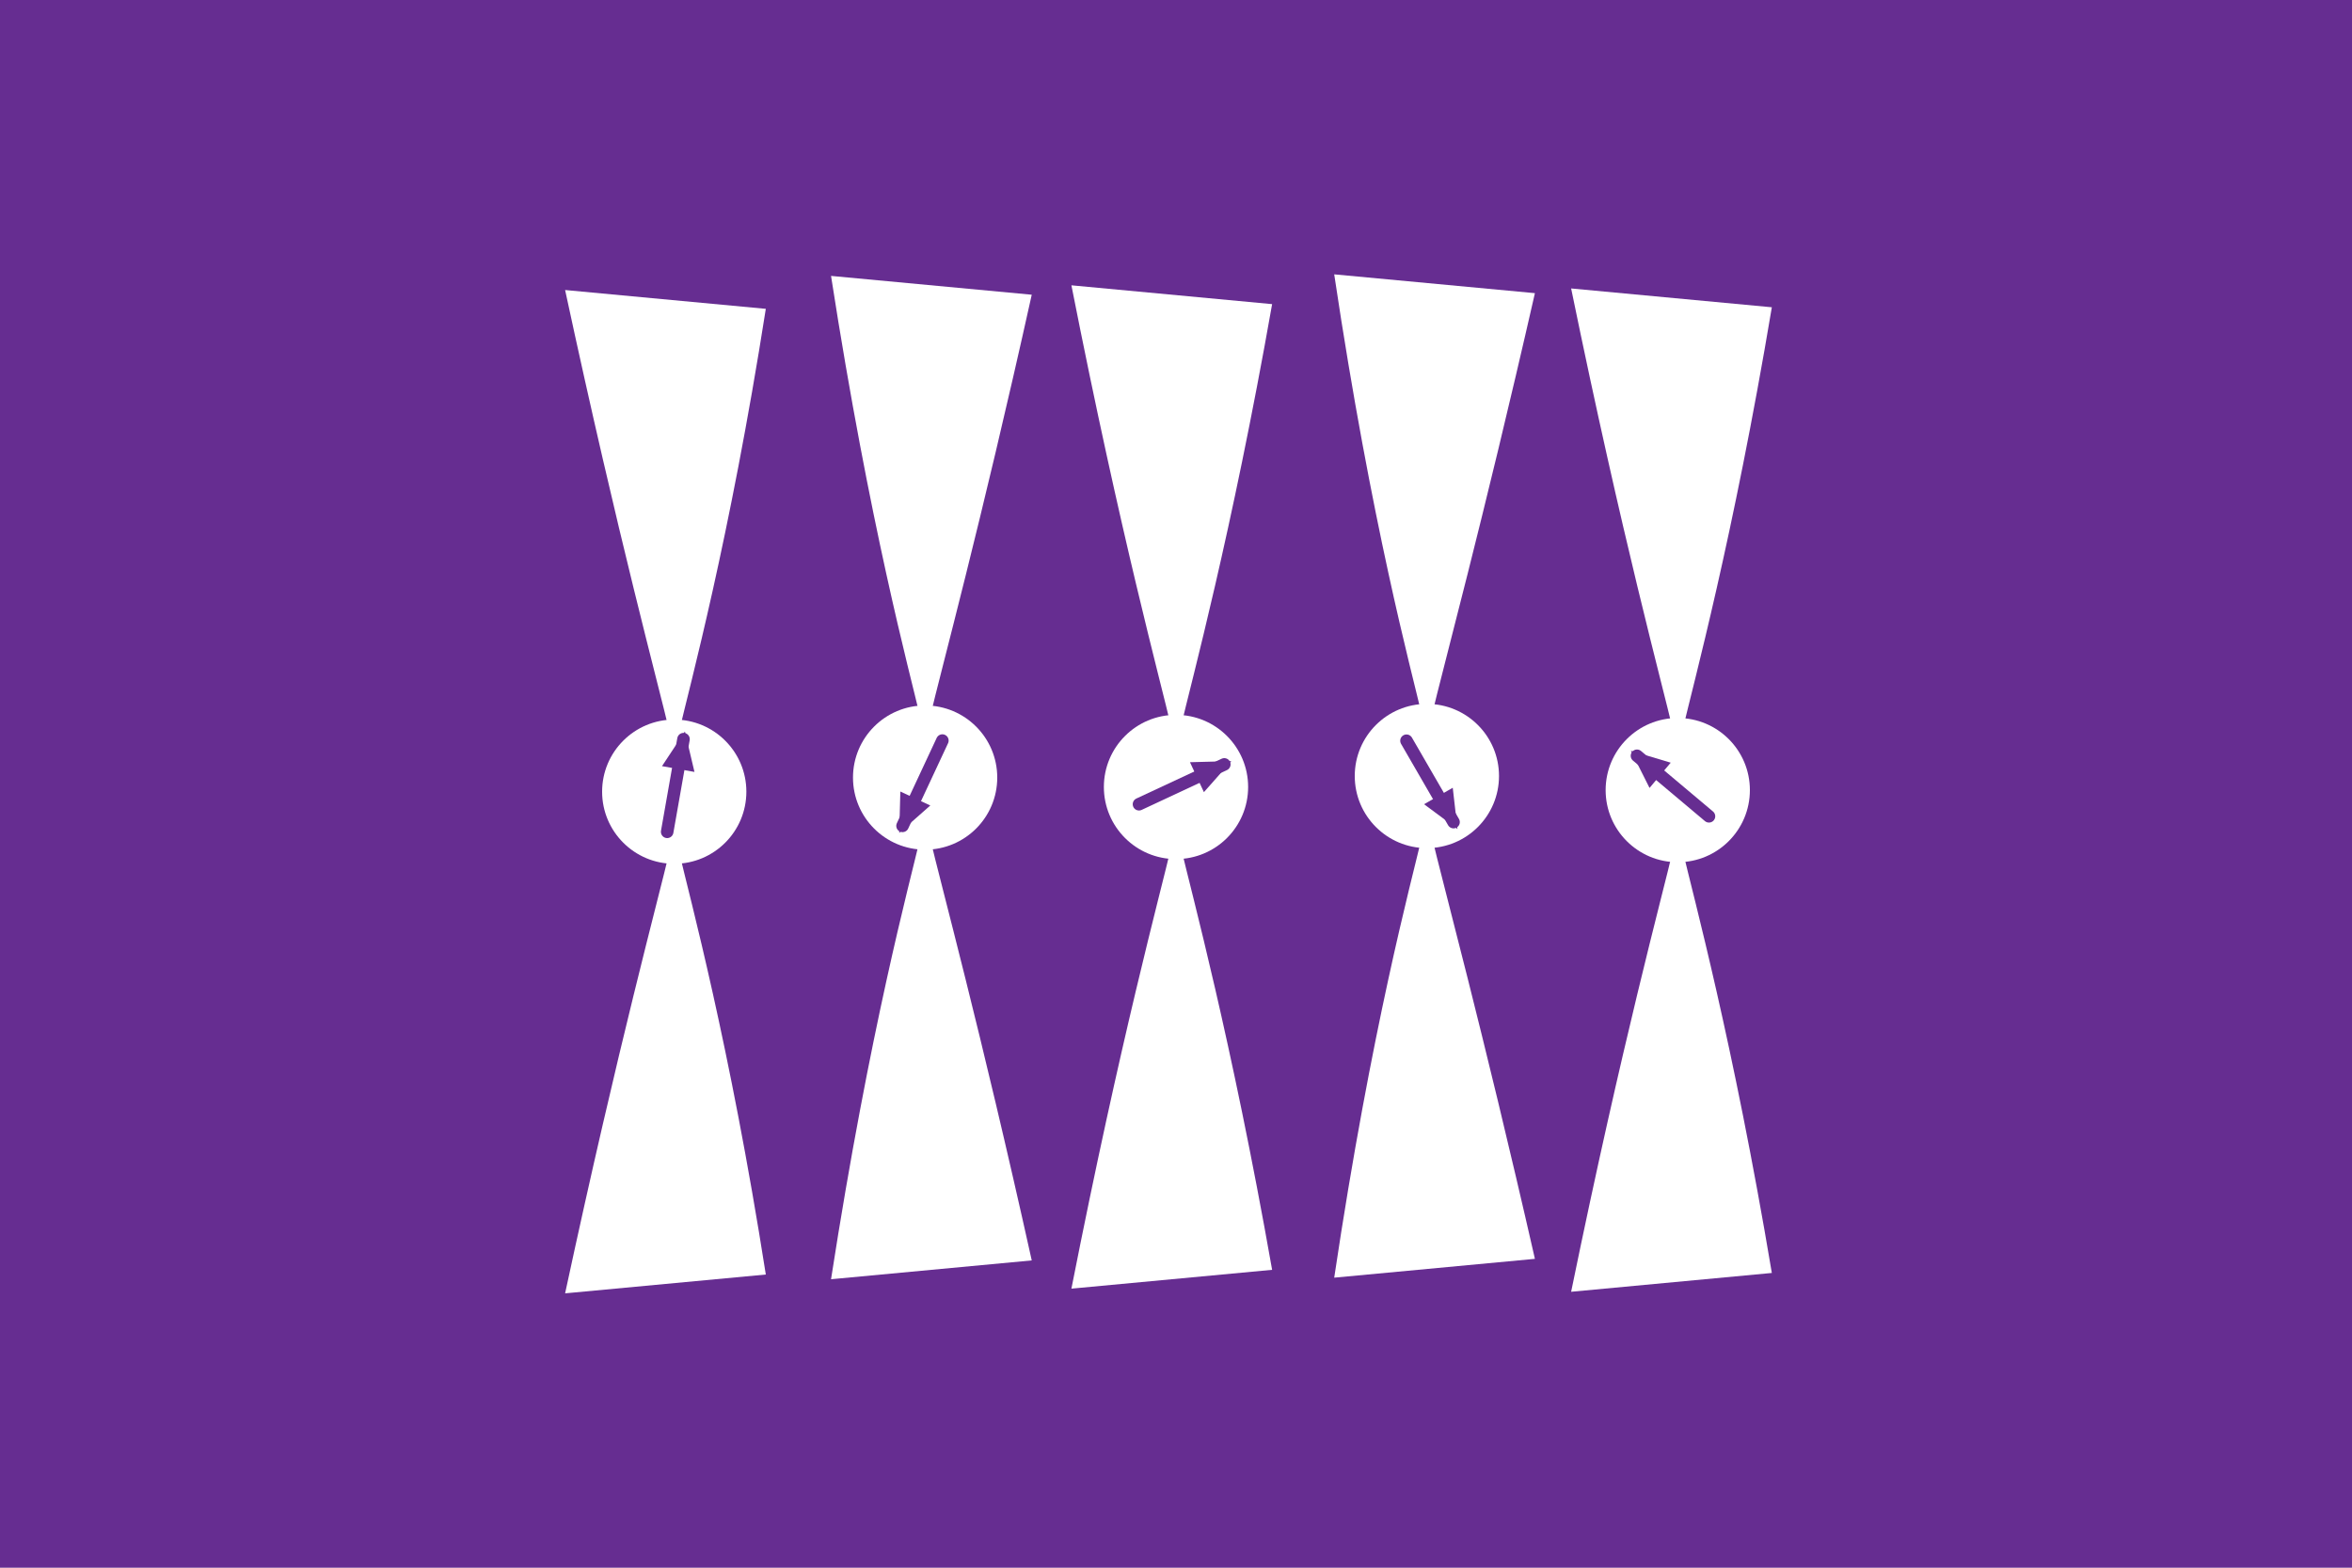
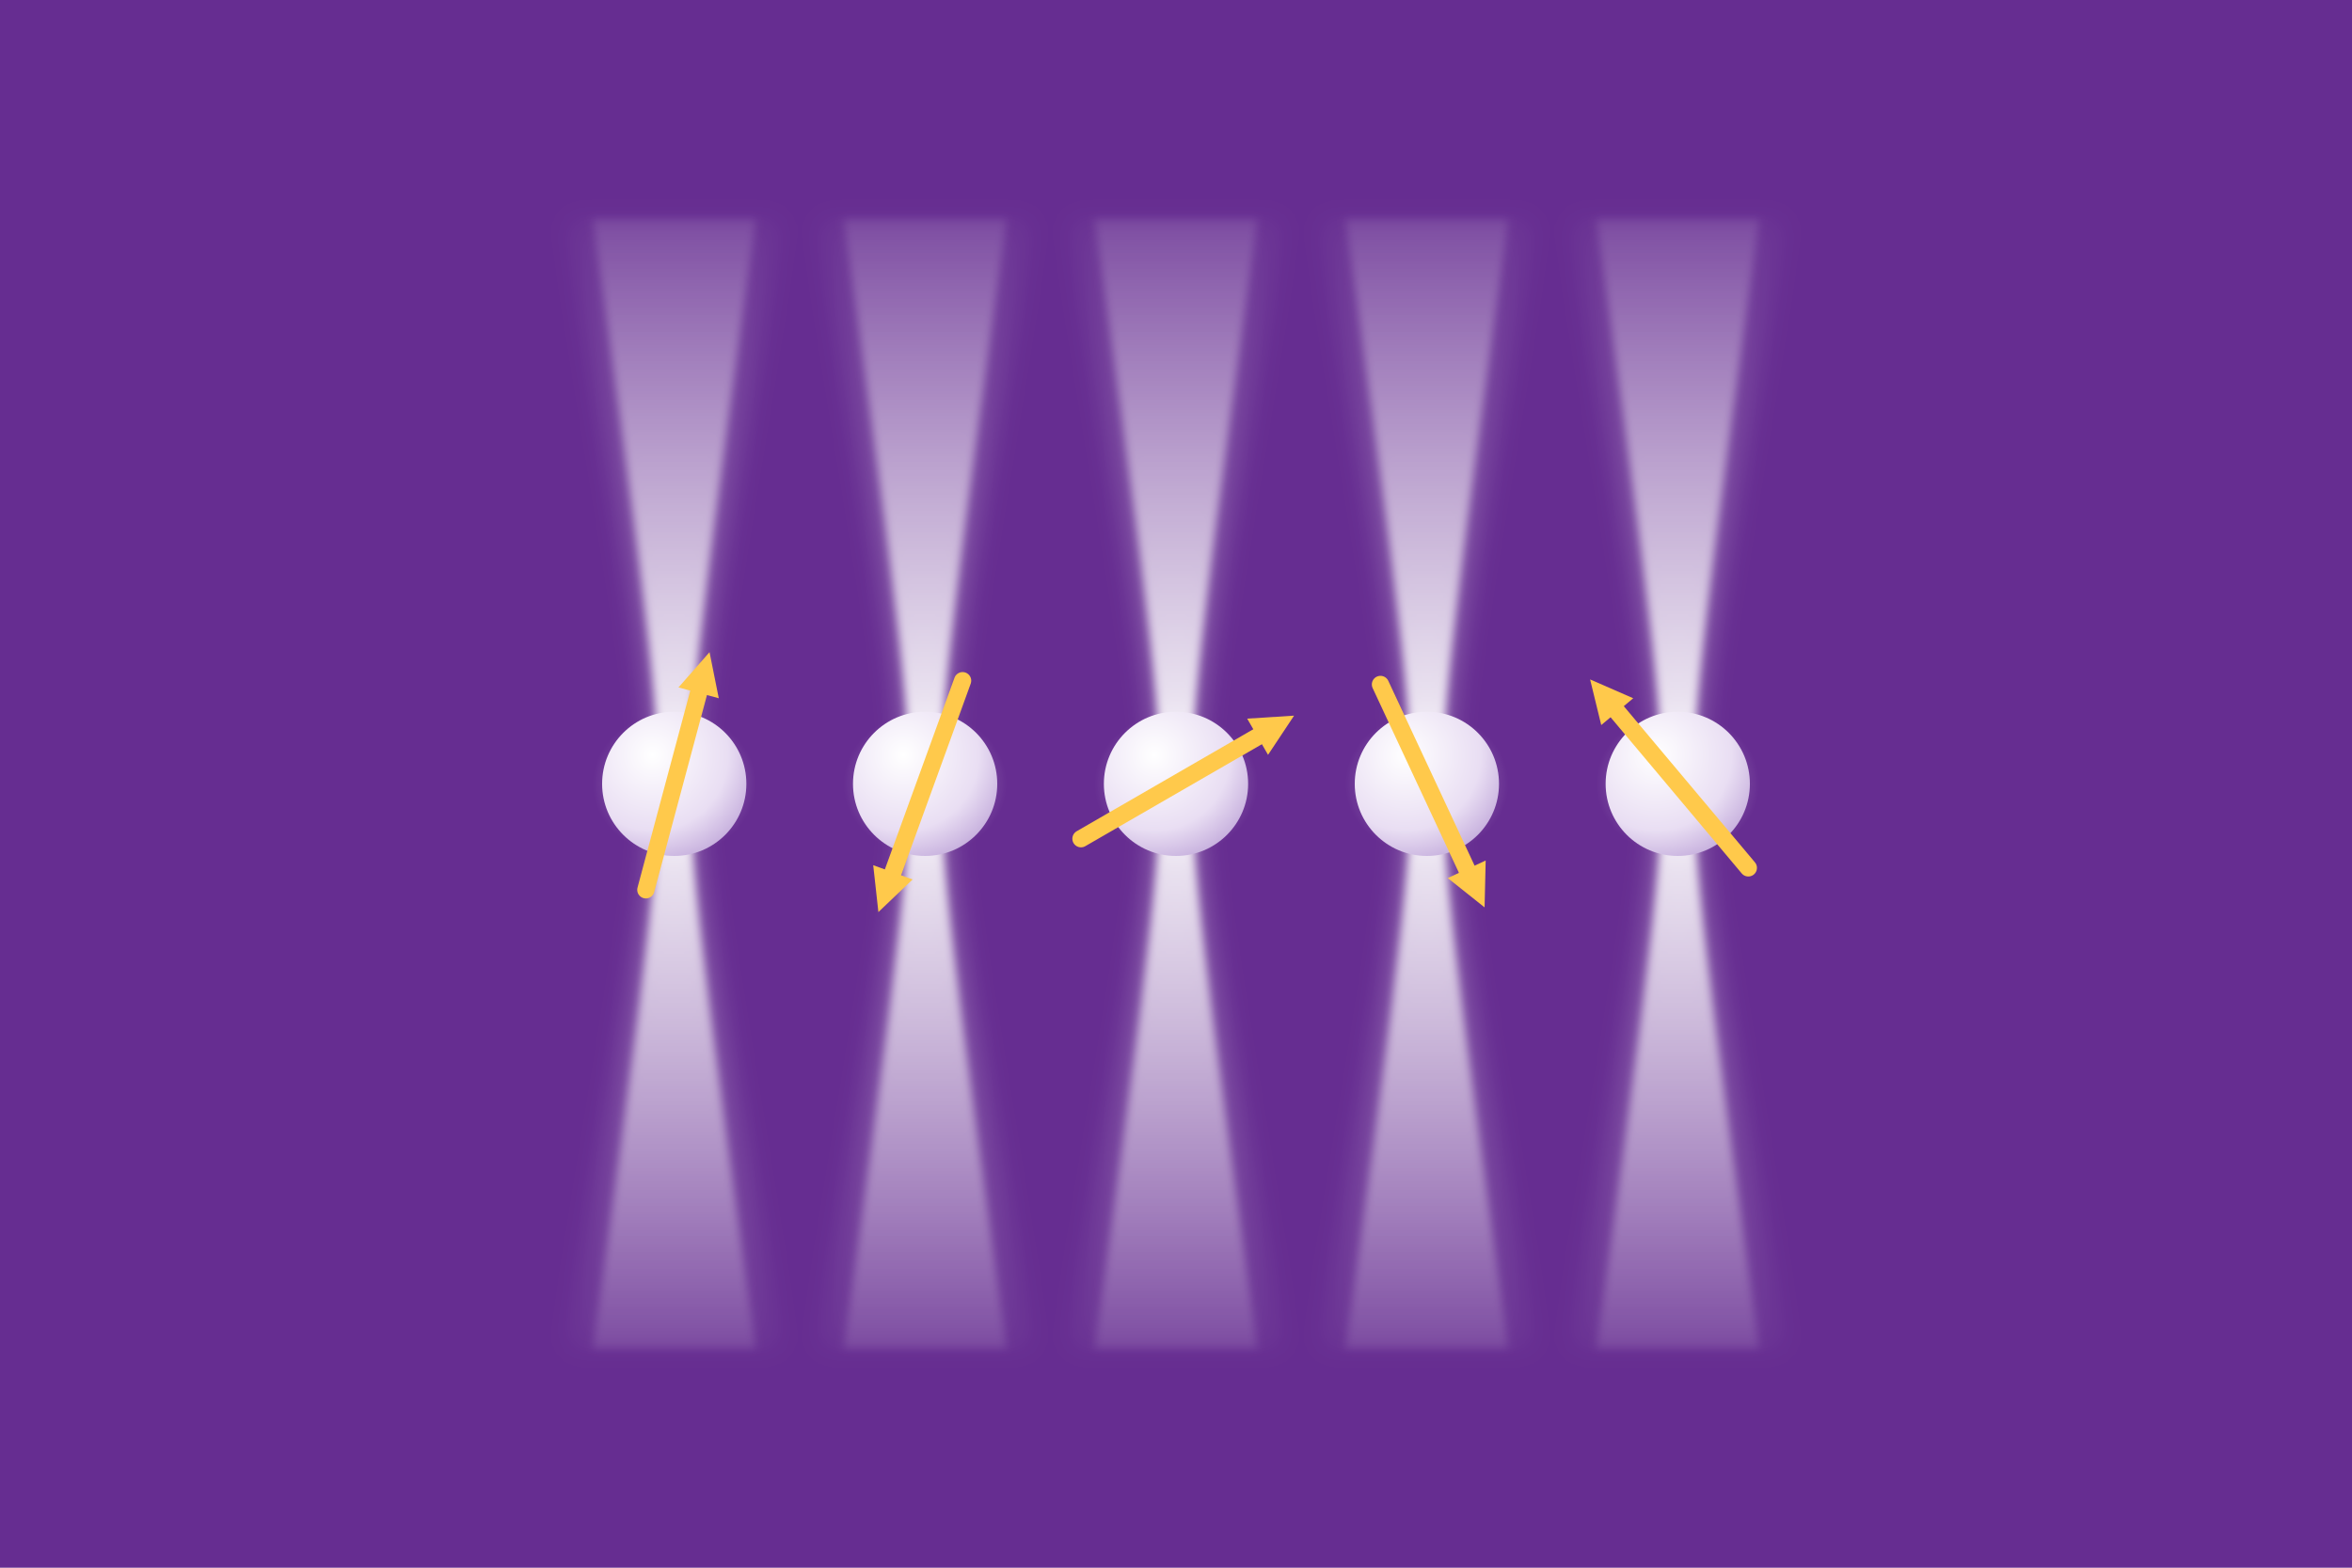
<svg xmlns="http://www.w3.org/2000/svg" width="1500" height="1000" viewBox="0 0 1500 1000">
+   <defs>
+     <linearGradient id="beam" x1="0" y1="0" x2="0" y2="1">
+       <stop offset="0" stop-color="#fff" stop-opacity="0.12" />
+       <stop offset="0.42" stop-color="#fff" stop-opacity="0.8" />
+       <stop offset="0.5" stop-color="#fff" stop-opacity="1" />
+       <stop offset="0.58" stop-color="#fff" stop-opacity="0.8" />
+       <stop offset="1" stop-color="#fff" stop-opacity="0.12" />
+     </linearGradient>
+     <radialGradient id="atom" cx="0.35" cy="0.3" r="0.95">
+       <stop offset="0" stop-color="#ffffff" />
+       <stop offset="0.55" stop-color="#e9def3" />
+       <stop offset="1" stop-color="#ab8bcc" />
+     </radialGradient>
+     <radialGradient id="glow" cx="0.5" cy="0.5" r="0.5">
+       <stop offset="0" stop-color="#fff" stop-opacity="0.5" />
+       <stop offset="1" stop-color="#fff" stop-opacity="0" />
+     </radialGradient>
+     <filter id="soft" x="-30%" y="-10%" width="160%" height="120%">
+       <feGaussianBlur stdDeviation="3" />
+     </filter>
+     <filter id="softer" x="-60%" y="-20%" width="220%" height="140%">
+       <feGaussianBlur stdDeviation="8" />
+     </filter>
+   </defs>
  <rect width="1500" height="1000" fill="#662D91" />
-   <path d="M 360.4 185.0 L 488.4 197.0 C 465.2 345.0 440.0 437.0 433.0 467.0 L 427.0 467.0 C 420.0 437.0 394.8 345.0 360.4 185.0 Z" fill="#fff" />
-   <path d="M 360.4 825.0 L 488.4 813.0 C 465.2 665.0 440.0 573.0 433.0 543.0 L 427.0 543.0 C 420.0 573.0 394.8 665.0 360.4 825.0 Z" fill="#fff" />
-   <path d="M 530.0 176.0 L 658.0 188.0 C 625.2 336.0 600.0 428.0 593.0 458.0 L 587.0 458.0 C 580.0 428.0 554.8 336.0 530.0 176.0 Z" fill="#fff" />
-   <path d="M 530.0 816.0 L 658.0 804.0 C 625.2 656.0 600.0 564.0 593.0 534.0 L 587.0 534.0 C 580.0 564.0 554.8 656.0 530.0 816.0 Z" fill="#fff" />
-   <path d="M 683.3 182.0 L 811.3 194.0 C 785.2 342.0 760.0 434.0 753.0 464.0 L 747.0 464.0 C 740.0 434.0 714.8 342.0 683.3 182.0 Z" fill="#fff" />
-   <path d="M 683.3 822.0 L 811.3 810.0 C 785.2 662.0 760.0 570.0 753.0 540.0 L 747.0 540.0 C 740.0 570.0 714.8 662.0 683.3 822.0 Z" fill="#fff" />
-   <path d="M 850.9 175.0 L 978.9 187.0 C 945.2 335.0 920.0 427.0 913.0 457.0 L 907.0 457.0 C 900.0 427.0 874.8 335.0 850.9 175.0 Z" fill="#fff" />
-   <path d="M 850.9 815.0 L 978.9 803.0 C 945.2 655.0 920.0 563.0 913.0 533.0 L 907.0 533.0 C 900.0 563.0 874.8 655.0 850.9 815.0 Z" fill="#fff" />
-   <path d="M 1002.0 184.0 L 1130.0 196.0 C 1105.2 344.0 1080.0 436.0 1073.0 466.0 L 1067.0 466.0 C 1060.0 436.0 1034.8 344.0 1002.0 184.0 Z" fill="#fff" />
-   <path d="M 1002.0 824.0 L 1130.0 812.0 C 1105.2 664.0 1080.0 572.0 1073.0 542.0 L 1067.0 542.0 C 1060.0 572.0 1034.8 664.0 1002.0 824.0 Z" fill="#fff" />
-   <circle cx="430" cy="505" r="46" fill="#fff" />
-   <line x1="425.5" y1="530.6" x2="435.9" y2="471.5" stroke="#662D91" stroke-width="8" stroke-linecap="round" />
-   <path d="M 436.8 466.6 L 422.2 488.7 L 442.9 492.4 Z" fill="#662D91" />
-   <circle cx="590" cy="496" r="46" fill="#fff" />
-   <line x1="601.0" y1="472.4" x2="575.6" y2="526.8" stroke="#662D91" stroke-width="8" stroke-linecap="round" />
-   <path d="M 573.5 531.3 L 593.3 513.8 L 574.2 504.9 Z" fill="#662D91" />
-   <circle cx="750" cy="502" r="46" fill="#fff" />
-   <line x1="726.4" y1="513.0" x2="780.8" y2="487.6" stroke="#662D91" stroke-width="8" stroke-linecap="round" />
-   <path d="M 785.3 485.5 L 758.9 486.2 L 767.8 505.3 Z" fill="#662D91" />
-   <circle cx="910" cy="495" r="46" fill="#fff" />
-   <line x1="897.0" y1="472.5" x2="927.0" y2="524.4" stroke="#662D91" stroke-width="8" stroke-linecap="round" />
-   <path d="M 929.5 528.8 L 926.5 502.5 L 908.2 513.0 Z" fill="#662D91" />
-   <circle cx="1070" cy="504" r="46" fill="#fff" />
-   <line x1="1089.9" y1="520.7" x2="1044.0" y2="482.1" stroke="#662D91" stroke-width="8" stroke-linecap="round" />
-   <path d="M 1040.1 478.9 L 1052.0 502.6 L 1065.5 486.5 Z" fill="#662D91" />
+   <path d="M 497.6 140.0 L 494.3 158.0 L 491.1 176.0 L 487.9 194.0 L 484.6 212.0 L 481.4 230.0 L 478.2 248.0 L 475.0 266.0 L 471.9 284.0 L 468.7 302.0 L 465.6 320.0 L 462.6 338.0 L 459.5 356.0 L 456.6 374.0 L 453.8 392.0 L 451.1 410.0 L 448.6 428.0 L 446.4 446.0 L 444.6 464.0 L 443.4 482.0 L 443.0 500.0 L 443.4 518.0 L 444.6 536.0 L 446.4 554.0 L 448.6 572.0 L 451.1 590.0 L 453.8 608.0 L 456.6 626.0 L 459.5 644.0 L 462.6 662.0 L 465.6 680.0 L 468.7 698.0 L 471.9 716.0 L 475.0 734.0 L 478.2 752.0 L 481.4 770.0 L 484.6 788.0 L 487.9 806.0 L 491.1 824.0 L 494.3 842.0 L 497.6 860.0 L 362.4 860.0 L 365.7 842.0 L 368.9 824.0 L 372.1 806.0 L 375.4 788.0 L 378.6 770.0 L 381.8 752.0 L 385.0 734.0 L 388.1 716.0 L 391.3 698.0 L 394.4 680.0 L 397.4 662.0 L 400.5 644.0 L 403.4 626.0 L 406.2 608.0 L 408.9 590.0 L 411.4 572.0 L 413.6 554.0 L 415.4 536.0 L 416.6 518.0 L 417.0 500.0 L 416.6 482.0 L 415.4 464.0 L 413.6 446.0 L 411.4 428.0 L 408.9 410.0 L 406.2 392.0 L 403.4 374.0 L 400.5 356.0 L 397.4 338.0 L 394.4 320.0 L 391.3 302.0 L 388.1 284.0 L 385.0 266.0 L 381.8 248.0 L 378.6 230.0 L 375.4 212.0 L 372.1 194.0 L 368.9 176.0 L 365.7 158.0 L 362.4 140.0 Z" fill="url(#beam)" opacity="0.35" filter="url(#softer)" />
+   <path d="M 482.0 140.0 L 479.5 158.0 L 477.0 176.0 L 474.5 194.0 L 472.0 212.0 L 469.6 230.0 L 467.1 248.0 L 464.6 266.0 L 462.2 284.0 L 459.8 302.0 L 457.4 320.0 L 455.0 338.0 L 452.7 356.0 L 450.5 374.0 L 448.3 392.0 L 446.2 410.0 L 444.3 428.0 L 442.6 446.0 L 441.2 464.0 L 440.3 482.0 L 440.0 500.0 L 440.3 518.0 L 441.2 536.0 L 442.6 554.0 L 444.3 572.0 L 446.2 590.0 L 448.3 608.0 L 450.5 626.0 L 452.7 644.0 L 455.0 662.0 L 457.4 680.0 L 459.8 698.0 L 462.2 716.0 L 464.6 734.0 L 467.1 752.0 L 469.6 770.0 L 472.0 788.0 L 474.5 806.0 L 477.0 824.0 L 479.5 842.0 L 482.0 860.0 L 378.0 860.0 L 380.5 842.0 L 383.0 824.0 L 385.5 806.0 L 388.0 788.0 L 390.4 770.0 L 392.9 752.0 L 395.4 734.0 L 397.8 716.0 L 400.2 698.0 L 402.6 680.0 L 405.0 662.0 L 407.3 644.0 L 409.5 626.0 L 411.7 608.0 L 413.8 590.0 L 415.7 572.0 L 417.4 554.0 L 418.8 536.0 L 419.7 518.0 L 420.0 500.0 L 419.7 482.0 L 418.8 464.0 L 417.4 446.0 L 415.7 428.0 L 413.8 410.0 L 411.7 392.0 L 409.5 374.0 L 407.3 356.0 L 405.0 338.0 L 402.6 320.0 L 400.2 302.0 L 397.8 284.0 L 395.4 266.0 L 392.9 248.0 L 390.4 230.0 L 388.0 212.0 L 385.5 194.0 L 383.0 176.0 L 380.5 158.0 L 378.0 140.0 Z" fill="url(#beam)" filter="url(#soft)" />
+   <ellipse cx="430" cy="500" rx="52" ry="46" fill="url(#glow)" />
+   <path d="M 657.6 140.0 L 654.3 158.0 L 651.1 176.0 L 647.9 194.0 L 644.6 212.0 L 641.4 230.0 L 638.2 248.0 L 635.0 266.0 L 631.9 284.0 L 628.7 302.0 L 625.6 320.0 L 622.6 338.0 L 619.5 356.0 L 616.6 374.0 L 613.8 392.0 L 611.1 410.0 L 608.6 428.0 L 606.4 446.0 L 604.6 464.0 L 603.4 482.0 L 603.0 500.0 L 603.4 518.0 L 604.6 536.0 L 606.4 554.0 L 608.6 572.0 L 611.1 590.0 L 613.8 608.0 L 616.6 626.0 L 619.5 644.0 L 622.6 662.0 L 625.6 680.0 L 628.7 698.0 L 631.9 716.0 L 635.0 734.0 L 638.2 752.0 L 641.4 770.0 L 644.6 788.0 L 647.9 806.0 L 651.1 824.0 L 654.3 842.0 L 657.6 860.0 L 522.4 860.0 L 525.7 842.0 L 528.9 824.0 L 532.1 806.0 L 535.4 788.0 L 538.6 770.0 L 541.8 752.0 L 545.0 734.0 L 548.1 716.0 L 551.3 698.0 L 554.4 680.0 L 557.4 662.0 L 560.5 644.0 L 563.4 626.0 L 566.2 608.0 L 568.9 590.0 L 571.4 572.0 L 573.6 554.0 L 575.4 536.0 L 576.6 518.0 L 577.0 500.0 L 576.6 482.0 L 575.4 464.0 L 573.6 446.0 L 571.4 428.0 L 568.9 410.0 L 566.2 392.0 L 563.4 374.0 L 560.5 356.0 L 557.4 338.0 L 554.4 320.0 L 551.3 302.0 L 548.1 284.0 L 545.0 266.0 L 541.8 248.0 L 538.6 230.0 L 535.4 212.0 L 532.1 194.0 L 528.9 176.0 L 525.7 158.0 L 522.4 140.0 Z" fill="url(#beam)" opacity="0.35" filter="url(#softer)" />
+   <path d="M 642.0 140.0 L 639.5 158.0 L 637.0 176.0 L 634.5 194.0 L 632.0 212.0 L 629.6 230.0 L 627.1 248.0 L 624.6 266.0 L 622.2 284.0 L 619.8 302.0 L 617.4 320.0 L 615.0 338.0 L 612.7 356.0 L 610.5 374.0 L 608.3 392.0 L 606.2 410.0 L 604.3 428.0 L 602.6 446.0 L 601.2 464.0 L 600.3 482.0 L 600.0 500.0 L 600.3 518.0 L 601.2 536.0 L 602.6 554.0 L 604.3 572.0 L 606.2 590.0 L 608.3 608.0 L 610.5 626.0 L 612.7 644.0 L 615.0 662.0 L 617.4 680.0 L 619.8 698.0 L 622.2 716.0 L 624.6 734.0 L 627.1 752.0 L 629.6 770.0 L 632.0 788.0 L 634.5 806.0 L 637.0 824.0 L 639.5 842.0 L 642.0 860.0 L 538.0 860.0 L 540.5 842.0 L 543.0 824.0 L 545.5 806.0 L 548.0 788.0 L 550.4 770.0 L 552.9 752.0 L 555.4 734.0 L 557.8 716.0 L 560.2 698.0 L 562.6 680.0 L 565.0 662.0 L 567.3 644.0 L 569.5 626.0 L 571.7 608.0 L 573.8 590.0 L 575.7 572.0 L 577.4 554.0 L 578.8 536.0 L 579.7 518.0 L 580.0 500.0 L 579.7 482.0 L 578.8 464.0 L 577.4 446.0 L 575.7 428.0 L 573.8 410.0 L 571.7 392.0 L 569.5 374.0 L 567.3 356.0 L 565.0 338.0 L 562.6 320.0 L 560.2 302.0 L 557.8 284.0 L 555.4 266.0 L 552.9 248.0 L 550.4 230.0 L 548.0 212.0 L 545.5 194.0 L 543.0 176.0 L 540.5 158.0 L 538.0 140.0 Z" fill="url(#beam)" filter="url(#soft)" />
+   <ellipse cx="590" cy="500" rx="52" ry="46" fill="url(#glow)" />
+   <path d="M 817.6 140.0 L 814.3 158.0 L 811.1 176.0 L 807.9 194.0 L 804.6 212.0 L 801.4 230.0 L 798.2 248.0 L 795.0 266.0 L 791.9 284.0 L 788.7 302.0 L 785.6 320.0 L 782.6 338.0 L 779.5 356.0 L 776.6 374.0 L 773.8 392.0 L 771.1 410.0 L 768.6 428.0 L 766.4 446.0 L 764.6 464.0 L 763.4 482.0 L 763.0 500.0 L 763.4 518.0 L 764.6 536.0 L 766.4 554.0 L 768.6 572.0 L 771.1 590.0 L 773.8 608.0 L 776.6 626.0 L 779.5 644.0 L 782.6 662.0 L 785.6 680.0 L 788.7 698.0 L 791.9 716.0 L 795.0 734.0 L 798.2 752.0 L 801.4 770.0 L 804.6 788.0 L 807.9 806.0 L 811.1 824.0 L 814.3 842.0 L 817.6 860.0 L 682.4 860.0 L 685.7 842.0 L 688.9 824.0 L 692.1 806.0 L 695.4 788.0 L 698.6 770.0 L 701.8 752.0 L 705.0 734.0 L 708.1 716.0 L 711.3 698.0 L 714.4 680.0 L 717.4 662.0 L 720.5 644.0 L 723.4 626.0 L 726.2 608.0 L 728.9 590.0 L 731.4 572.0 L 733.6 554.0 L 735.4 536.0 L 736.6 518.0 L 737.0 500.0 L 736.6 482.0 L 735.4 464.0 L 733.6 446.0 L 731.4 428.0 L 728.9 410.0 L 726.2 392.0 L 723.4 374.0 L 720.5 356.0 L 717.4 338.0 L 714.4 320.0 L 711.3 302.0 L 708.1 284.0 L 705.0 266.0 L 701.8 248.0 L 698.6 230.0 L 695.4 212.0 L 692.1 194.0 L 688.9 176.0 L 685.7 158.0 L 682.4 140.0 Z" fill="url(#beam)" opacity="0.35" filter="url(#softer)" />
+   <path d="M 802.0 140.0 L 799.5 158.0 L 797.0 176.0 L 794.5 194.0 L 792.0 212.0 L 789.6 230.0 L 787.1 248.0 L 784.6 266.0 L 782.2 284.0 L 779.8 302.0 L 777.4 320.0 L 775.0 338.0 L 772.7 356.0 L 770.5 374.0 L 768.3 392.0 L 766.2 410.0 L 764.3 428.0 L 762.6 446.0 L 761.2 464.0 L 760.3 482.0 L 760.0 500.0 L 760.3 518.0 L 761.2 536.0 L 762.6 554.0 L 764.3 572.0 L 766.2 590.0 L 768.3 608.0 L 770.5 626.0 L 772.7 644.0 L 775.0 662.0 L 777.4 680.0 L 779.8 698.0 L 782.2 716.0 L 784.6 734.0 L 787.1 752.0 L 789.6 770.0 L 792.0 788.0 L 794.5 806.0 L 797.0 824.0 L 799.5 842.0 L 802.0 860.0 L 698.0 860.0 L 700.5 842.0 L 703.0 824.0 L 705.5 806.0 L 708.0 788.0 L 710.4 770.0 L 712.9 752.0 L 715.4 734.0 L 717.8 716.0 L 720.2 698.0 L 722.6 680.0 L 725.0 662.0 L 727.3 644.0 L 729.5 626.0 L 731.7 608.0 L 733.8 590.0 L 735.7 572.0 L 737.4 554.0 L 738.8 536.0 L 739.7 518.0 L 740.0 500.0 L 739.7 482.0 L 738.8 464.0 L 737.4 446.0 L 735.7 428.0 L 733.8 410.0 L 731.7 392.0 L 729.5 374.0 L 727.3 356.0 L 725.0 338.0 L 722.6 320.0 L 720.2 302.0 L 717.8 284.0 L 715.4 266.0 L 712.9 248.0 L 710.4 230.0 L 708.0 212.0 L 705.5 194.0 L 703.0 176.0 L 700.5 158.0 L 698.0 140.0 Z" fill="url(#beam)" filter="url(#soft)" />
+   <ellipse cx="750" cy="500" rx="52" ry="46" fill="url(#glow)" />
+   <path d="M 977.6 140.0 L 974.3 158.0 L 971.1 176.0 L 967.9 194.0 L 964.6 212.0 L 961.4 230.0 L 958.2 248.0 L 955.0 266.0 L 951.9 284.0 L 948.7 302.0 L 945.6 320.0 L 942.6 338.0 L 939.5 356.0 L 936.6 374.0 L 933.8 392.0 L 931.1 410.0 L 928.6 428.0 L 926.4 446.0 L 924.6 464.0 L 923.4 482.0 L 923.0 500.0 L 923.4 518.0 L 924.6 536.0 L 926.4 554.0 L 928.6 572.0 L 931.1 590.0 L 933.8 608.0 L 936.6 626.0 L 939.5 644.0 L 942.6 662.0 L 945.6 680.0 L 948.7 698.0 L 951.9 716.0 L 955.0 734.0 L 958.2 752.0 L 961.4 770.0 L 964.6 788.0 L 967.9 806.0 L 971.1 824.0 L 974.3 842.0 L 977.6 860.0 L 842.4 860.0 L 845.7 842.0 L 848.9 824.0 L 852.1 806.0 L 855.4 788.0 L 858.6 770.0 L 861.8 752.0 L 865.0 734.0 L 868.1 716.0 L 871.3 698.0 L 874.4 680.0 L 877.4 662.0 L 880.5 644.0 L 883.4 626.0 L 886.2 608.0 L 888.9 590.0 L 891.4 572.0 L 893.6 554.0 L 895.4 536.0 L 896.6 518.0 L 897.0 500.0 L 896.6 482.0 L 895.4 464.0 L 893.6 446.0 L 891.4 428.0 L 888.9 410.0 L 886.2 392.0 L 883.4 374.0 L 880.5 356.0 L 877.4 338.0 L 874.4 320.0 L 871.3 302.0 L 868.1 284.0 L 865.0 266.0 L 861.8 248.0 L 858.6 230.0 L 855.4 212.0 L 852.1 194.0 L 848.9 176.0 L 845.7 158.0 L 842.4 140.0 Z" fill="url(#beam)" opacity="0.35" filter="url(#softer)" />
+   <path d="M 962.0 140.0 L 959.5 158.0 L 957.0 176.0 L 954.5 194.0 L 952.0 212.0 L 949.6 230.0 L 947.1 248.0 L 944.6 266.0 L 942.2 284.0 L 939.8 302.0 L 937.4 320.0 L 935.0 338.0 L 932.7 356.0 L 930.5 374.0 L 928.3 392.0 L 926.2 410.0 L 924.3 428.0 L 922.6 446.0 L 921.2 464.0 L 920.3 482.0 L 920.0 500.0 L 920.3 518.0 L 921.2 536.0 L 922.6 554.0 L 924.3 572.0 L 926.2 590.0 L 928.3 608.0 L 930.5 626.0 L 932.7 644.0 L 935.0 662.0 L 937.4 680.0 L 939.8 698.0 L 942.2 716.0 L 944.6 734.0 L 947.1 752.0 L 949.6 770.0 L 952.0 788.0 L 954.5 806.0 L 957.0 824.0 L 959.5 842.0 L 962.0 860.0 L 858.0 860.0 L 860.5 842.0 L 863.0 824.0 L 865.5 806.0 L 868.0 788.0 L 870.4 770.0 L 872.9 752.0 L 875.4 734.0 L 877.8 716.0 L 880.2 698.0 L 882.6 680.0 L 885.0 662.0 L 887.3 644.0 L 889.5 626.0 L 891.7 608.0 L 893.8 590.0 L 895.7 572.0 L 897.4 554.0 L 898.8 536.0 L 899.7 518.0 L 900.0 500.0 L 899.7 482.0 L 898.8 464.0 L 897.4 446.0 L 895.7 428.0 L 893.8 410.0 L 891.7 392.0 L 889.5 374.0 L 887.3 356.0 L 885.0 338.0 L 882.6 320.0 L 880.2 302.0 L 877.8 284.0 L 875.4 266.0 L 872.9 248.0 L 870.4 230.0 L 868.0 212.0 L 865.5 194.0 L 863.0 176.0 L 860.5 158.0 L 858.0 140.0 Z" fill="url(#beam)" filter="url(#soft)" />
+   <ellipse cx="910" cy="500" rx="52" ry="46" fill="url(#glow)" />
+   <path d="M 1137.6 140.0 L 1134.3 158.0 L 1131.1 176.0 L 1127.9 194.0 L 1124.6 212.0 L 1121.4 230.0 L 1118.2 248.0 L 1115.0 266.0 L 1111.9 284.0 L 1108.7 302.0 L 1105.6 320.0 L 1102.6 338.0 L 1099.5 356.0 L 1096.6 374.0 L 1093.8 392.0 L 1091.1 410.0 L 1088.6 428.0 L 1086.4 446.0 L 1084.6 464.0 L 1083.4 482.0 L 1083.0 500.0 L 1083.4 518.0 L 1084.6 536.0 L 1086.4 554.0 L 1088.6 572.0 L 1091.1 590.0 L 1093.8 608.0 L 1096.6 626.0 L 1099.5 644.0 L 1102.6 662.0 L 1105.6 680.0 L 1108.7 698.0 L 1111.9 716.0 L 1115.0 734.0 L 1118.2 752.0 L 1121.4 770.0 L 1124.6 788.0 L 1127.9 806.0 L 1131.1 824.0 L 1134.3 842.0 L 1137.6 860.0 L 1002.4 860.0 L 1005.7 842.0 L 1008.9 824.0 L 1012.1 806.0 L 1015.4 788.0 L 1018.6 770.0 L 1021.8 752.0 L 1025.0 734.0 L 1028.1 716.0 L 1031.3 698.0 L 1034.4 680.0 L 1037.4 662.0 L 1040.5 644.0 L 1043.4 626.0 L 1046.2 608.0 L 1048.9 590.0 L 1051.4 572.0 L 1053.6 554.0 L 1055.4 536.0 L 1056.6 518.0 L 1057.0 500.0 L 1056.6 482.0 L 1055.4 464.0 L 1053.6 446.0 L 1051.4 428.0 L 1048.9 410.0 L 1046.2 392.0 L 1043.4 374.0 L 1040.5 356.0 L 1037.4 338.0 L 1034.4 320.0 L 1031.3 302.0 L 1028.1 284.0 L 1025.0 266.0 L 1021.8 248.0 L 1018.6 230.0 L 1015.4 212.0 L 1012.1 194.0 L 1008.9 176.0 L 1005.7 158.0 L 1002.4 140.0 Z" fill="url(#beam)" opacity="0.35" filter="url(#softer)" />
+   <path d="M 1122.0 140.0 L 1119.5 158.0 L 1117.0 176.0 L 1114.5 194.0 L 1112.0 212.0 L 1109.6 230.0 L 1107.1 248.0 L 1104.6 266.0 L 1102.2 284.0 L 1099.8 302.0 L 1097.4 320.0 L 1095.0 338.0 L 1092.7 356.0 L 1090.5 374.0 L 1088.3 392.0 L 1086.2 410.0 L 1084.3 428.0 L 1082.6 446.0 L 1081.2 464.0 L 1080.3 482.0 L 1080.0 500.0 L 1080.3 518.0 L 1081.2 536.0 L 1082.6 554.0 L 1084.3 572.0 L 1086.2 590.0 L 1088.3 608.0 L 1090.5 626.0 L 1092.7 644.0 L 1095.0 662.0 L 1097.4 680.0 L 1099.8 698.0 L 1102.2 716.0 L 1104.6 734.0 L 1107.1 752.0 L 1109.6 770.0 L 1112.0 788.0 L 1114.5 806.0 L 1117.0 824.0 L 1119.5 842.0 L 1122.0 860.0 L 1018.0 860.0 L 1020.5 842.0 L 1023.0 824.0 L 1025.5 806.0 L 1028.0 788.0 L 1030.4 770.0 L 1032.9 752.0 L 1035.4 734.0 L 1037.8 716.0 L 1040.2 698.0 L 1042.6 680.0 L 1045.0 662.0 L 1047.3 644.0 L 1049.5 626.0 L 1051.7 608.0 L 1053.8 590.0 L 1055.7 572.0 L 1057.4 554.0 L 1058.8 536.0 L 1059.7 518.0 L 1060.0 500.0 L 1059.7 482.0 L 1058.8 464.0 L 1057.4 446.0 L 1055.7 428.0 L 1053.8 410.0 L 1051.7 392.0 L 1049.5 374.0 L 1047.3 356.0 L 1045.0 338.0 L 1042.6 320.0 L 1040.2 302.0 L 1037.8 284.0 L 1035.4 266.0 L 1032.9 248.0 L 1030.4 230.0 L 1028.0 212.0 L 1025.5 194.0 L 1023.0 176.0 L 1020.5 158.0 L 1018.0 140.0 Z" fill="url(#beam)" filter="url(#soft)" />
+   <ellipse cx="1070" cy="500" rx="52" ry="46" fill="url(#glow)" />
+   <circle cx="430" cy="500" r="46" fill="url(#atom)" />
+   <line x1="411.9" y1="567.6" x2="448.1" y2="432.4" stroke="#FFC94B" stroke-width="11" stroke-linecap="round" />
+   <path d="M 452.5 416.0 L 432.7 438.5 L 458.4 445.4 Z" fill="#FFC94B" />
+   <circle cx="590" cy="500" r="46" fill="url(#atom)" />
+   <line x1="613.9" y1="434.2" x2="566.1" y2="565.8" stroke="#FFC94B" stroke-width="11" stroke-linecap="round" />
+   <path d="M 560.2 581.8 L 582.0 561.0 L 556.9 551.9 Z" fill="#FFC94B" />
+   <circle cx="750" cy="500" r="46" fill="url(#atom)" />
+   <line x1="689.4" y1="535.0" x2="810.6" y2="465.0" stroke="#FFC94B" stroke-width="11" stroke-linecap="round" />
+   <path d="M 825.3 456.5 L 795.4 458.4 L 808.7 481.5 Z" fill="#FFC94B" />
+   <circle cx="910" cy="500" r="46" fill="url(#atom)" />
+   <line x1="880.4" y1="436.6" x2="939.6" y2="563.4" stroke="#FFC94B" stroke-width="11" stroke-linecap="round" />
+   <path d="M 946.8 578.8 L 947.5 548.9 L 923.3 560.1 Z" fill="#FFC94B" />
+   <circle cx="1070" cy="500" r="46" fill="url(#atom)" />
+   <line x1="1115.0" y1="553.6" x2="1025.0" y2="446.4" stroke="#FFC94B" stroke-width="11" stroke-linecap="round" />
+   <path d="M 1014.1 433.4 L 1021.2 462.5 L 1041.6 445.4 Z" fill="#FFC94B" />
</svg>
